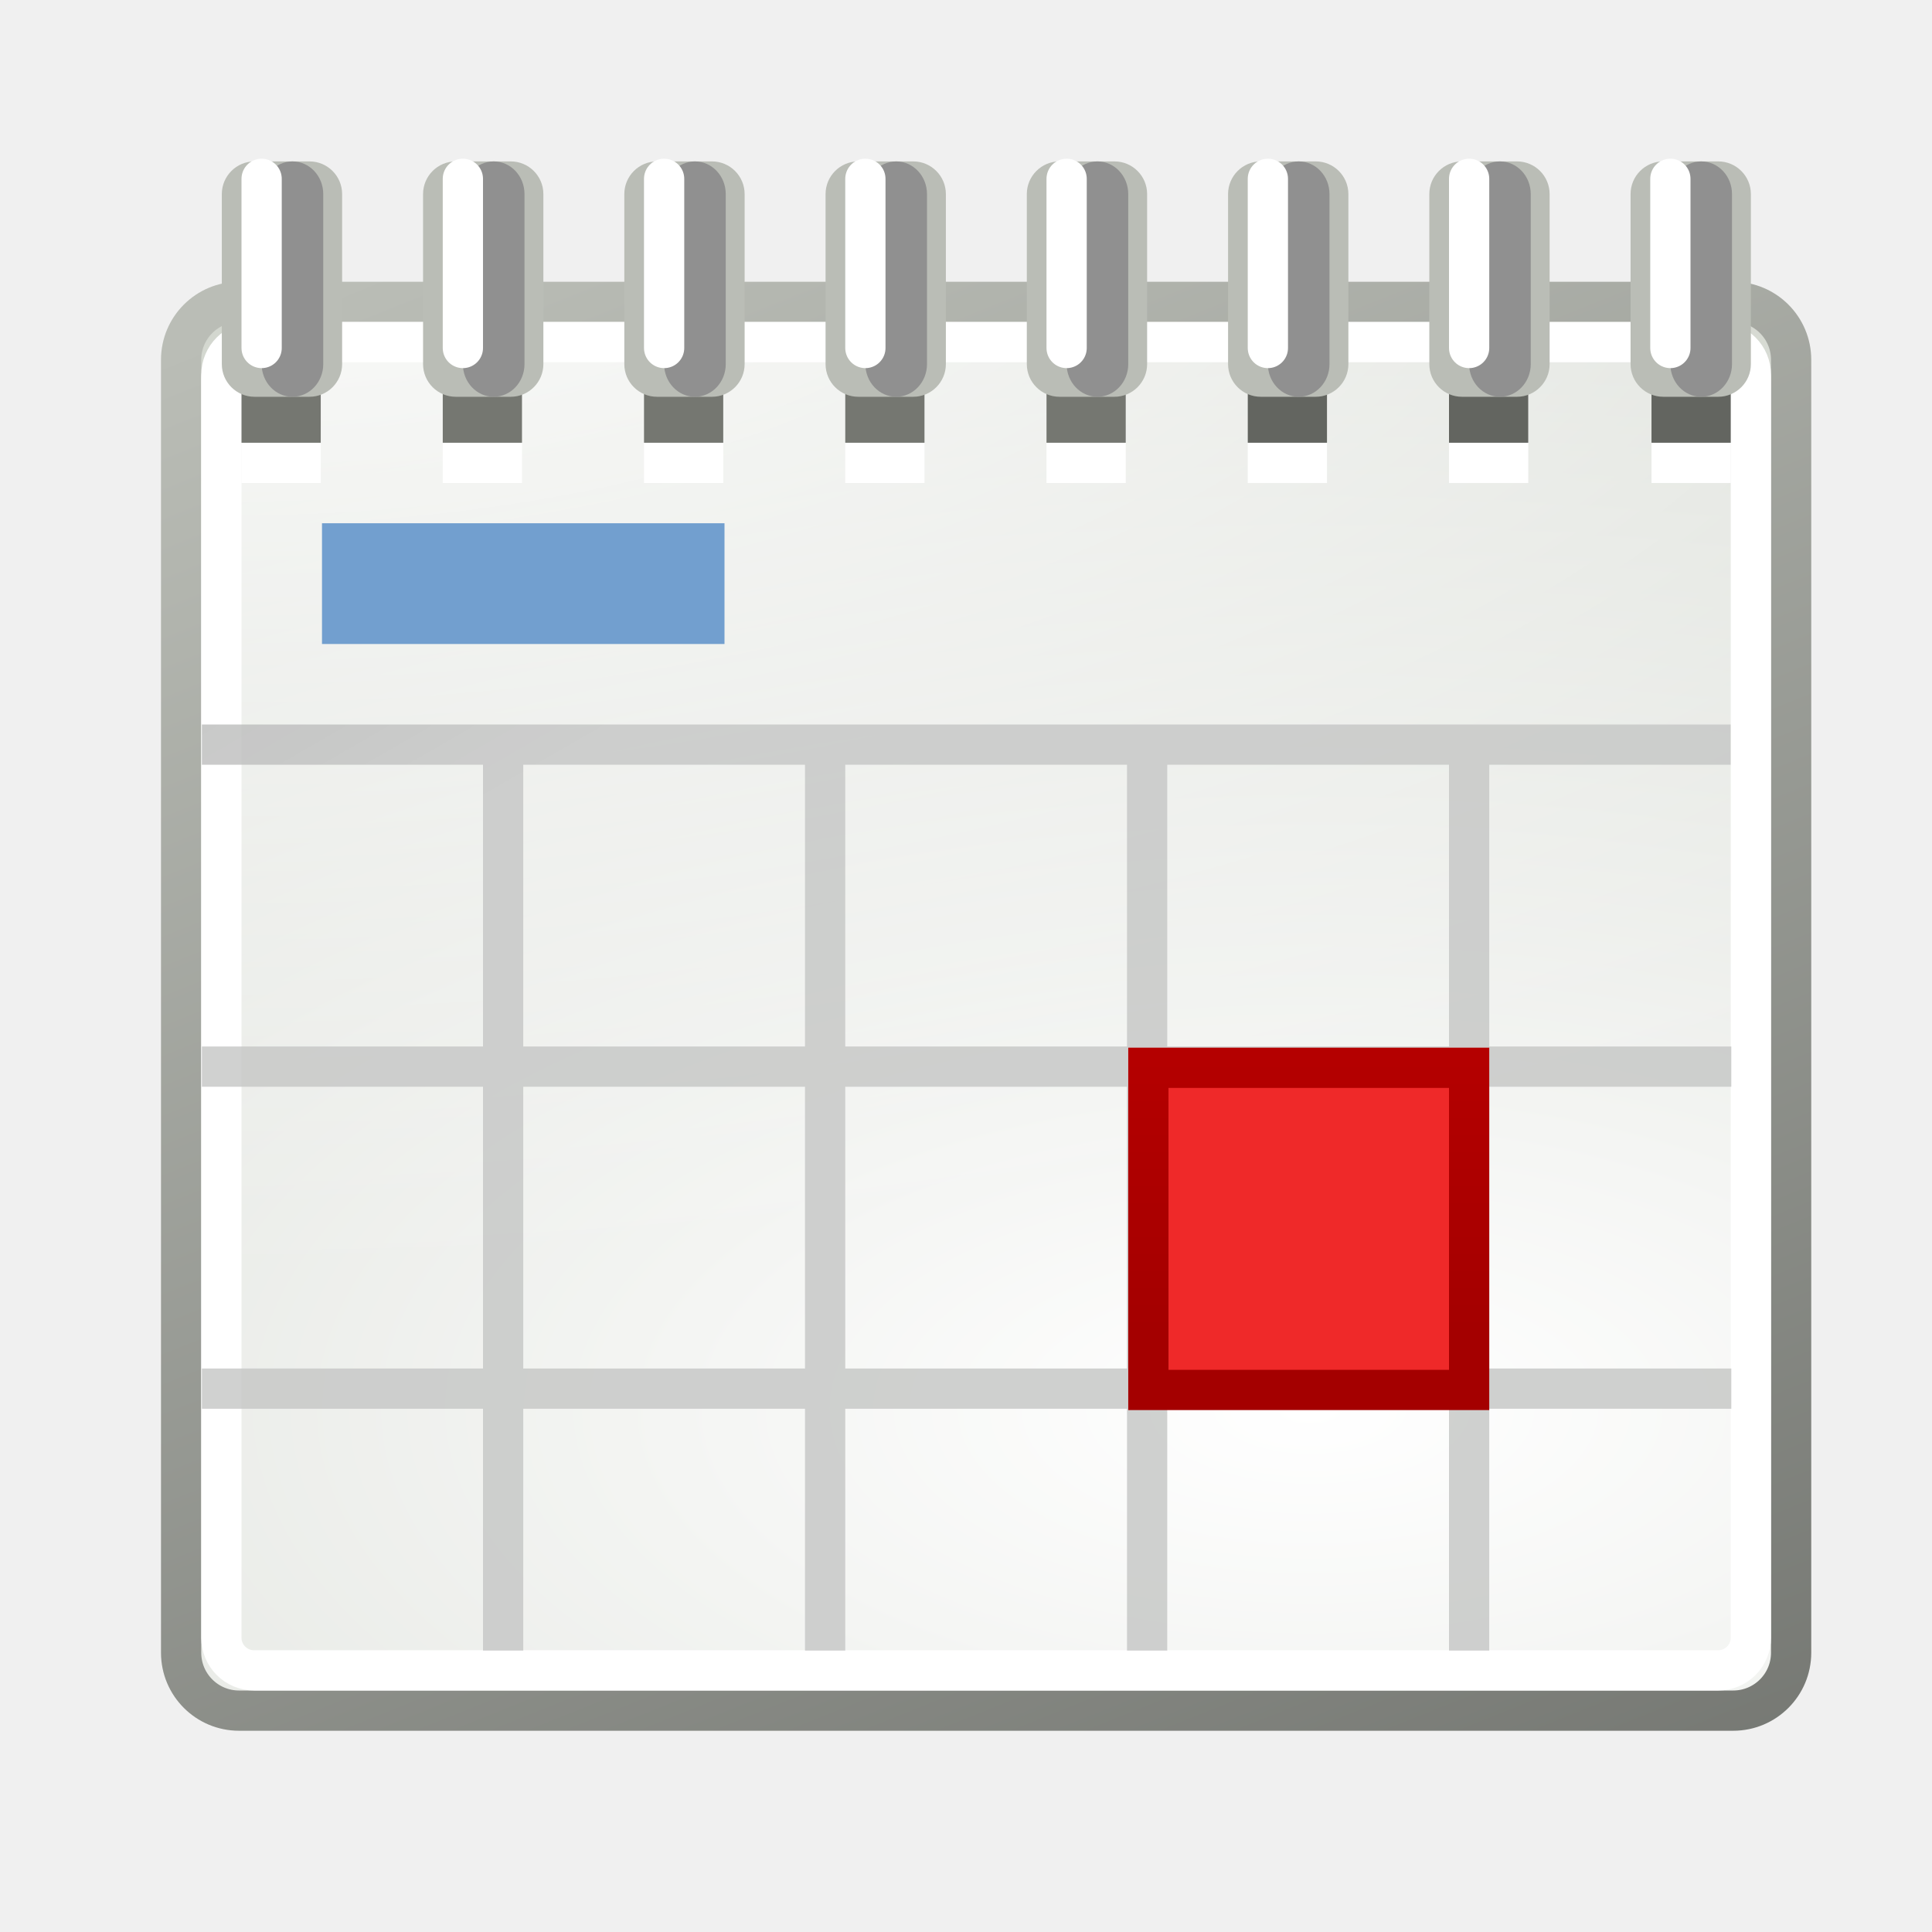
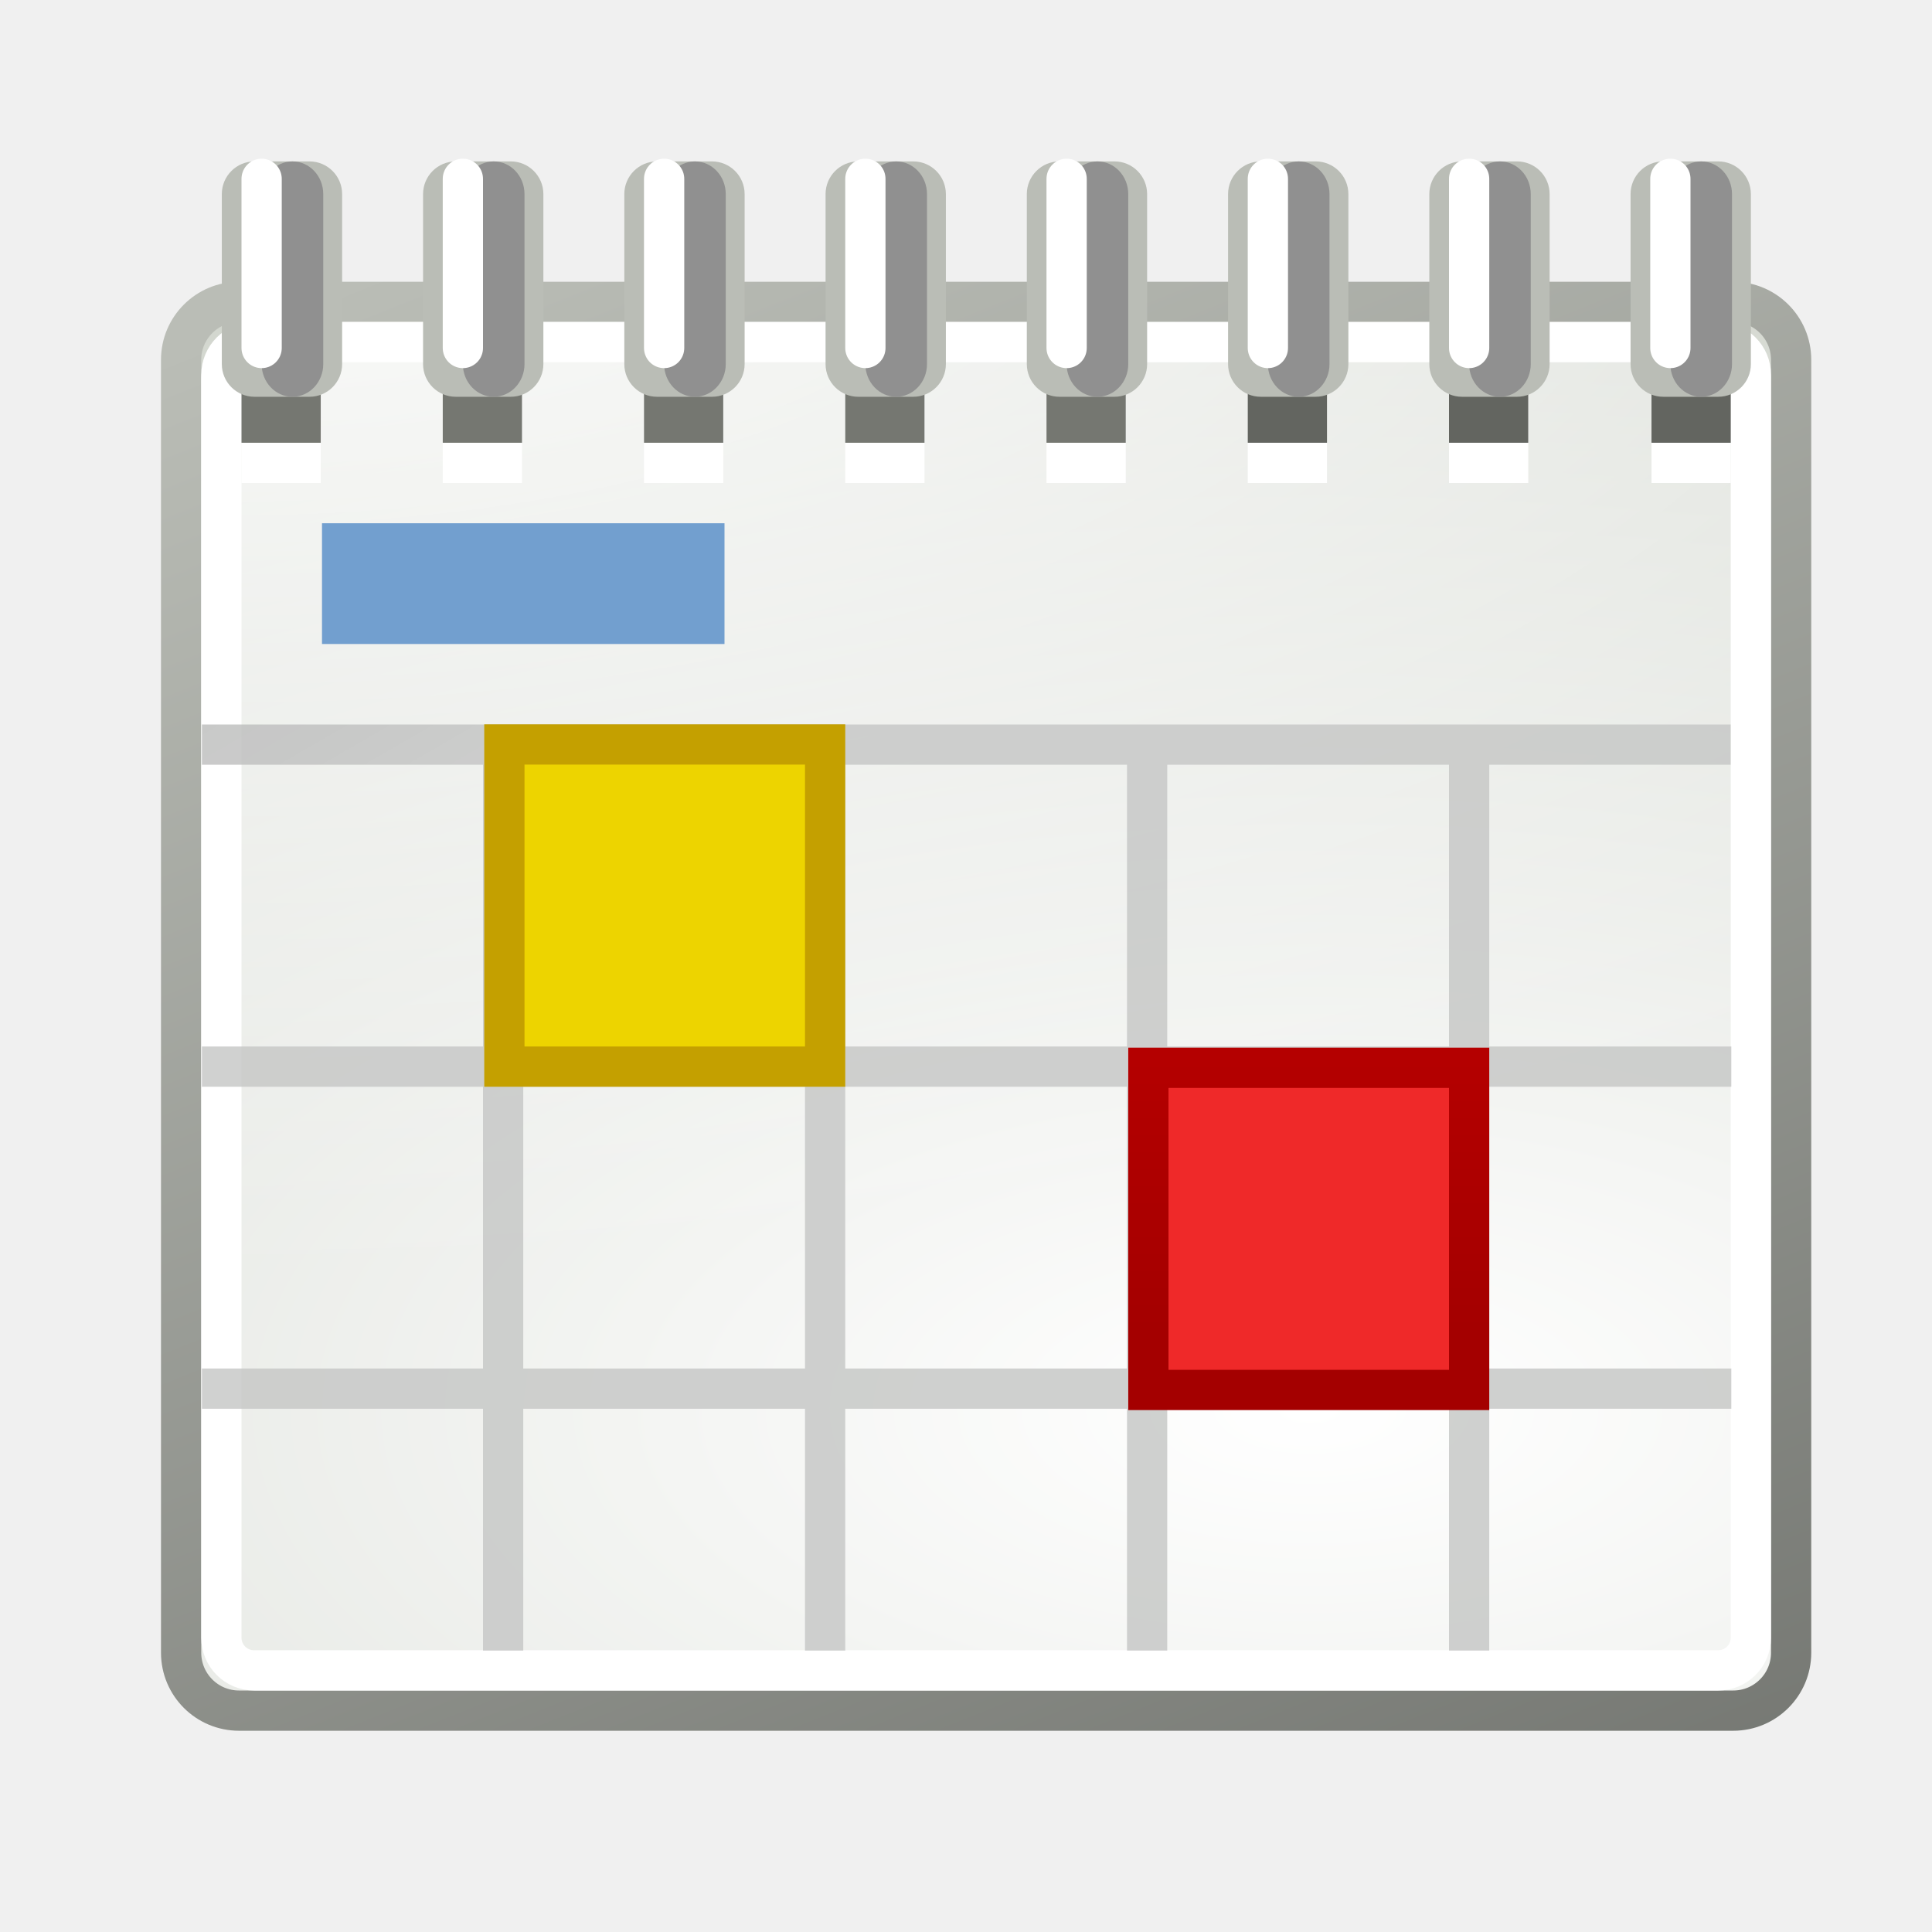
<svg xmlns="http://www.w3.org/2000/svg" xmlns:xlink="http://www.w3.org/1999/xlink" width="48" height="48" id="svg2" version="1.1">
  <defs id="defs4">
    <linearGradient id="linearGradient51768">
      <stop style="stop-color:#a40000;stop-opacity:1;" offset="0" id="stop51770" />
      <stop style="stop-color:#b50000;stop-opacity:1" offset="1" id="stop51772" />
    </linearGradient>
    <linearGradient id="linearGradient51740">
      <stop style="stop-color:#b7b8b7;stop-opacity:1" offset="0" id="stop51742" />
      <stop style="stop-color:#c5c6c5;stop-opacity:1" offset="1" id="stop51744" />
    </linearGradient>
    <linearGradient id="linearGradient3-paper-sheet-orig-08-3-9">
      <stop style="stop-color: rgb(255, 255, 255); stop-opacity: 1;" offset="0" id="stop6-paper-sheet-orig-1-5-7" />
      <stop style="stop-color: rgb(211, 215, 207); stop-opacity: 1;" offset="1" id="stop7-paper-sheet-orig-2-1-9" />
    </linearGradient>
    <linearGradient id="linearGradient10-paper-sheet-orig-3">
      <stop style="stop-color: rgb(85, 87, 83); stop-opacity: 1;" offset="0" id="stop15-paper-sheet-orig-7" />
      <stop style="stop-color: rgb(186, 189, 182); stop-opacity: 1;" offset="1" id="stop16-paper-sheet-orig-8" />
    </linearGradient>
    <linearGradient id="linearGradient4-paper-sheet-orig-7">
      <stop id="stop8-paper-sheet-orig-2" offset="0" style="stop-color: rgb(255, 255, 255); stop-opacity: 1;" />
      <stop id="stop9-paper-sheet-orig-2" offset="1" style="stop-color: rgb(255, 255, 255); stop-opacity: 0;" />
    </linearGradient>
    <linearGradient id="linearGradient12-paper-sheet-orig-2">
      <stop id="stop17-paper-sheet-orig-1" offset="0" style="stop-color: rgb(255, 255, 255); stop-opacity: 1;" />
      <stop id="stop18-paper-sheet-orig-0" offset="1" style="stop-color: rgb(255, 255, 255); stop-opacity: 0;" />
    </linearGradient>
    <radialGradient xlink:href="#linearGradient4-paper-sheet-orig-7" id="radialGradient47615" gradientUnits="userSpaceOnUse" gradientTransform="matrix(3.23437,0,0,1.52429,-8.93747,-6.07875)" cx="4" cy="5.3" fx="4" fy="5.3" r="17" />
    <linearGradient xlink:href="#linearGradient12-paper-sheet-orig-2" id="linearGradient47617" gradientUnits="userSpaceOnUse" x1="-26.754" y1="11.566" x2="-24.75" y2="9.688" />
    <linearGradient xlink:href="#linearGradient10-paper-sheet-orig-3" id="linearGradient47688" x1="32.838" y1="40.759" x2="7.206" y2="-24.814" gradientUnits="userSpaceOnUse" gradientTransform="matrix(0.9756097,0,0,1,1.08537,0)" />
    <linearGradient id="linearGradient3-paper-sheet-orig-08-5">
      <stop style="stop-color: rgb(255, 255, 255); stop-opacity: 1;" offset="0" id="stop6-paper-sheet-orig-1-8" />
      <stop style="stop-color: rgb(211, 215, 207); stop-opacity: 1;" offset="1" id="stop7-paper-sheet-orig-2-7" />
    </linearGradient>
    <linearGradient id="linearGradient4-paper-sheet-orig-7-5">
      <stop id="stop8-paper-sheet-orig-2-9" offset="0" style="stop-color: rgb(255, 255, 255); stop-opacity: 1;" />
      <stop id="stop9-paper-sheet-orig-2-6" offset="1" style="stop-color: rgb(255, 255, 255); stop-opacity: 0;" />
    </linearGradient>
    <radialGradient xlink:href="#linearGradient3-paper-sheet-orig-08-3-9" id="radialGradient48756" cx="32.25" cy="4.667" fx="32.25" fy="4.667" r="21" gradientTransform="matrix(3.031381,0,0,1.416717,-65.21324,-3.611346)" gradientUnits="userSpaceOnUse" />
    <radialGradient r="21" fy="-18.378" fx="23.327" cy="-18.378" cx="23.327" gradientTransform="matrix(2.955596,0,0,1.376239,-62.97041,-3.708165)" gradientUnits="userSpaceOnUse" id="radialGradient48777" xlink:href="#linearGradient4-paper-sheet-orig-7-5" />
    <linearGradient xlink:href="#linearGradient51740" id="linearGradient51746" x1="15.751" y1="9.316" x2="19.463" y2="15.746" gradientUnits="userSpaceOnUse" gradientTransform="translate(0,-32)" />
    <linearGradient xlink:href="#linearGradient51768" id="linearGradient51774" x1="32.674" y1="1.055" x2="32.674" y2="-6.112" gradientUnits="userSpaceOnUse" />
+     <linearGradient xlink:href="#linearGradient51768-7" id="linearGradient51774-5" x1="32.674" y1="1.055" x2="32.674" y2="-6.112" gradientUnits="userSpaceOnUse" />
+     <linearGradient id="linearGradient51768-7">
+       <stop style="stop-color:#a40000;stop-opacity:1;" offset="0" id="stop51770-7" />
+       <stop style="stop-color:#b50000;stop-opacity:1" offset="1" id="stop51772-7" />
+     </linearGradient>
  </defs>
  <g id="layer1" transform="translate(0,32)">
    <rect style="color:#000000;fill:url(#radialGradient48756);fill-opacity:1;fill-rule:nonzero;stroke:url(#linearGradient47688);stroke-width:1;stroke-opacity:1;marker:none;visibility:visible;display:inline;overflow:visible;enable-background:accumulate" id="rect2989" width="40" height="35" x="4.5" y="-24.5" rx="1.438" ry="1.438" />
    <rect style="color:#000000;fill:#eeeeec;fill-opacity:1;fill-rule:nonzero;stroke:#888a85;stroke-width:1;stroke-opacity:1;marker:none;visibility:visible;display:inline;overflow:visible;enable-background:accumulate" id="rect2989-7" width="43" height="35" x="142.5" y="-24.5" rx="0" ry="0" />
    <path style="fill:none;stroke:#888a85;stroke-width:1px;stroke-linecap:butt;stroke-linejoin:miter;stroke-opacity:1" d="m 142.166,-13.5 43.386,0" id="path3002-7" />
    <path style="fill:none;stroke:#888a85;stroke-width:1px;stroke-linecap:butt;stroke-linejoin:miter;stroke-opacity:1" d="m 142.166,-5.5 43.386,0" id="path3002-1-4" />
    <path style="fill:none;stroke:#888a85;stroke-width:1px;stroke-linecap:butt;stroke-linejoin:miter;stroke-opacity:1" d="m 142.166,2.5 43.386,0" id="path3002-1-0-2" />
    <path style="fill:none;stroke:#888a85;stroke-width:1px;stroke-linecap:butt;stroke-linejoin:miter;stroke-opacity:1" d="m 168.489,-13.5 0,24" id="path3002-8-4" />
    <path style="fill:none;stroke:#888a85;stroke-width:1px;stroke-linecap:butt;stroke-linejoin:miter;stroke-opacity:1" d="m 159.5,-13.5 0,24" id="path3002-1-04-0" />
    <path style="fill:none;stroke:#888a85;stroke-width:1px;stroke-linecap:butt;stroke-linejoin:miter;stroke-opacity:1" d="m 151.5,-13.5 0,24" id="path3002-1-0-1-3" />
    <path style="fill:none;stroke:#888a85;stroke-width:1px;stroke-linecap:butt;stroke-linejoin:miter;stroke-opacity:1" d="m 176.5,-13.5 0,24" id="path3002-8-7-7" />
    <rect style="color:#000000;fill:#729fcf;fill-opacity:1;fill-rule:nonzero;stroke:none;stroke-width:1;marker:none;visibility:visible;display:inline;overflow:visible;enable-background:accumulate" id="rect3868-7" width="42" height="3" x="143" y="-24" />
    <rect style="color:#000000;fill:#729fcf;fill-opacity:1;fill-rule:nonzero;stroke:none;stroke-width:1;marker:none;visibility:visible;display:inline;overflow:visible;enable-background:accumulate" id="rect4048-0" width="10" height="3" x="145" y="-19" />
    <path transform="translate(296,50)" d="M 8.531,4 C 7.673,4 7,4.673 7,5.531 l 0,36.938 C 7,43.327 7.673,44 8.531,44 l 30.938,0 C 40.327,44 41,43.327 41,42.469 L 41,17.5 c 0,-1.392 -0.487,-4.299 -2.344,-6.156 l -5,-5 C 31.799,4.487 28.892,4 27.5,4 L 8.531,4 z" id="path84175" style="fill:url(#radialGradient47615);fill-opacity:1;stroke:none;display:inline" />
    <path transform="translate(356,50)" d="M -51.469,4.5 C -52.052,4.5 -52.5,4.948 -52.5,5.531 l 0,36.938 c 0,0.583 0.448,1.031 1.031,1.031 l 30.938,0 c 0.583,0 1.031,-0.448 1.031,-1.031 L -19.5,17.5 c 0,-1.279 -0.48,-4.105 -2.188,-5.812 l -5,-5 C -28.395,4.98 -31.221,4.5 -32.5,4.5 l -18.969,0 z" id="path84177" style="fill:none;stroke:url(#linearGradient47617);stroke-width:1;stroke-miterlimit:4;display:inline" />
    <rect style="color:#000000;fill:url(#radialGradient48777);fill-opacity:1;fill-rule:nonzero;stroke:none;stroke-width:1;marker:none;visibility:visible;display:inline;overflow:visible;enable-background:accumulate" id="rect2989-9" width="39" height="34" x="5" y="-24" rx="1.438" ry="1.438" />
    <rect style="color:#000000;fill:#ffffff;fill-opacity:1;fill-rule:nonzero;stroke:none;stroke-width:1;marker:none;visibility:visible;display:inline;overflow:visible;enable-background:accumulate" id="rect51508-3-8-78" width="1.969" height="3" x="26" y="-23" rx="0" ry="0" />
    <rect style="color:#000000;fill:#ffffff;fill-opacity:1;fill-rule:nonzero;stroke:none;stroke-width:1;marker:none;visibility:visible;display:inline;overflow:visible;enable-background:accumulate" id="rect51508-3-8-7" width="1.969" height="3" x="31" y="-23" rx="0" ry="0" />
    <rect style="color:#000000;fill:#ffffff;fill-opacity:1;fill-rule:nonzero;stroke:none;stroke-width:1;marker:none;visibility:visible;display:inline;overflow:visible;enable-background:accumulate" id="rect51508-3-8" width="1.969" height="3" x="36" y="-23" rx="0" ry="0" />
    <rect style="color:#000000;fill:none;stroke:#ffffff;stroke-width:1;stroke-opacity:1;marker:none;visibility:visible;display:inline;overflow:visible;enable-background:accumulate" id="rect2989-6" width="38" height="33" x="5.5" y="-23.5" rx="0.812" ry="0.812" />
    <path style="font-size:medium;font-style:normal;font-variant:normal;font-weight:normal;font-stretch:normal;text-indent:0;text-align:start;text-decoration:none;line-height:normal;letter-spacing:normal;word-spacing:normal;text-transform:none;direction:ltr;block-progression:tb;writing-mode:lr-tb;text-anchor:start;baseline-shift:baseline;opacity:0.807;color:#000000;fill:url(#linearGradient51746);fill-opacity:1;stroke:none;stroke-width:1px;marker:none;visibility:visible;display:inline;overflow:visible;enable-background:accumulate;font-family:Sans;-inkscape-font-specification:Sans" d="m 5.016,-14 0,1 6.984,0 0,7 -6.984,0 0,1 L 12,-5 l 0,7 -6.984,0 0,1 L 12,3 l 0,6.008 1,0 L 13,3 l 7,0 0,6.008 1,0 L 21,3 l 7,0 0,6.008 1,0 L 29,3 l 7,0 0,6.008 1,0 L 37,3 l 6.014,0 0,-1 L 37,2 l 0,-7 6.014,0 0,-1 L 37,-6 l 0,-7 5.998,0 0,-1 z M 13,-13 l 7,0 0,7 -7,0 z m 8,0 7,0 0,7 -7,0 z m 8,0 7,0 0,7 -7,0 z m -16,8 7,0 0,7 -7,0 z m 8,0 7,0 0,7 -7,0 z m 8,0 7,0 0,7 -7,0 z" id="path3002" />
    <rect style="color:#000000;fill:#eeeeec;fill-opacity:1;stroke:#babdb6;stroke-width:1;stroke-linecap:round;stroke-linejoin:round;stroke-miterlimit:4;stroke-opacity:1;stroke-dasharray:none;stroke-dashoffset:0;marker:none;visibility:visible;display:inline;overflow:visible;enable-background:accumulate" id="rect48858" width="1.989" height="4" x="5.511" y="-146.5" rx="0.812" ry="0.812" />
    <rect style="color:#000000;fill:#eeeeec;fill-opacity:1;stroke:#babdb6;stroke-width:1;stroke-linecap:round;stroke-linejoin:round;stroke-miterlimit:4;stroke-opacity:1;stroke-dasharray:none;stroke-dashoffset:0;marker:none;visibility:visible;display:inline;overflow:visible;enable-background:accumulate" id="rect48858-0" width="1.989" height="4" x="9.482" y="-146.5" rx="0.812" ry="0.812" />
    <rect style="color:#000000;fill:#eeeeec;fill-opacity:1;stroke:#babdb6;stroke-width:1;stroke-linecap:round;stroke-linejoin:round;stroke-miterlimit:4;stroke-opacity:1;stroke-dasharray:none;stroke-dashoffset:0;marker:none;visibility:visible;display:inline;overflow:visible;enable-background:accumulate" id="rect48858-6" width="1.989" height="4" x="13.5" y="-146.5" rx="0.812" ry="0.812" />
    <rect style="color:#000000;fill:#eeeeec;fill-opacity:1;stroke:#babdb6;stroke-width:1;stroke-linecap:round;stroke-linejoin:round;stroke-miterlimit:4;stroke-opacity:1;stroke-dasharray:none;stroke-dashoffset:0;marker:none;visibility:visible;display:inline;overflow:visible;enable-background:accumulate" id="rect48858-0-4" width="1.989" height="4" x="17.471" y="-146.5" rx="0.812" ry="0.812" />
    <rect style="color:#000000;fill:#eeeeec;fill-opacity:1;stroke:#babdb6;stroke-width:1;stroke-linecap:round;stroke-linejoin:round;stroke-miterlimit:4;stroke-opacity:1;stroke-dasharray:none;stroke-dashoffset:0;marker:none;visibility:visible;display:inline;overflow:visible;enable-background:accumulate" id="rect48858-6-5" width="1.989" height="4" x="21.511" y="-146.5" rx="0.812" ry="0.812" />
    <rect style="color:#000000;fill:#eeeeec;fill-opacity:1;stroke:#babdb6;stroke-width:1;stroke-linecap:round;stroke-linejoin:round;stroke-miterlimit:4;stroke-opacity:1;stroke-dasharray:none;stroke-dashoffset:0;marker:none;visibility:visible;display:inline;overflow:visible;enable-background:accumulate" id="rect48858-0-4-7" width="1.989" height="4" x="25.482" y="-146.5" rx="0.812" ry="0.812" />
    <rect style="color:#000000;fill:#eeeeec;fill-opacity:1;stroke:#babdb6;stroke-width:1;stroke-linecap:round;stroke-linejoin:round;stroke-miterlimit:4;stroke-opacity:1;stroke-dasharray:none;stroke-dashoffset:0;marker:none;visibility:visible;display:inline;overflow:visible;enable-background:accumulate" id="rect48858-6-5-7" width="1.989" height="4" x="29.5" y="-146.5" rx="0.812" ry="0.812" />
    <rect style="color:#000000;fill:#eeeeec;fill-opacity:1;stroke:#babdb6;stroke-width:1;stroke-linecap:round;stroke-linejoin:round;stroke-miterlimit:4;stroke-opacity:1;stroke-dasharray:none;stroke-dashoffset:0;marker:none;visibility:visible;display:inline;overflow:visible;enable-background:accumulate" id="rect48858-0-4-7-8" width="1.989" height="4" x="33.471" y="-146.5" rx="0.812" ry="0.812" />
    <rect style="color:#000000;fill:#eeeeec;fill-opacity:1;stroke:#babdb6;stroke-width:1;stroke-linecap:round;stroke-linejoin:round;stroke-miterlimit:4;stroke-opacity:1;stroke-dasharray:none;stroke-dashoffset:0;marker:none;visibility:visible;display:inline;overflow:visible;enable-background:accumulate" id="rect48858-6-5-3" width="1.989" height="4" x="37.511" y="-146.5" rx="0.812" ry="0.812" />
    <rect style="color:#000000;fill:#ffffff;fill-opacity:1;fill-rule:nonzero;stroke:none;stroke-width:1;marker:none;visibility:visible;display:inline;overflow:visible;enable-background:accumulate" id="rect51508-3" width="1.969" height="3" x="41.031" y="-23" rx="0" ry="0" />
    <rect style="color:#000000;fill:#636560;fill-opacity:1;fill-rule:nonzero;stroke:none;stroke-width:1;marker:none;visibility:visible;display:inline;overflow:visible;enable-background:accumulate" id="rect51508" width="1.969" height="2" x="41.031" y="-23" rx="0" ry="0" />
    <rect style="color:#000000;fill:#babdb6;fill-opacity:1;stroke:none;stroke-width:1;marker:none;visibility:visible;display:inline;overflow:visible;enable-background:accumulate" id="rect48858-6-5-3-1" width="2.989" height="5.848" x="40.511" y="-27.99" rx="0.812" ry="0.812" />
-     <path style="color:#000000;fill:#ffffff;fill-opacity:1;fill-rule:nonzero;stroke:none;stroke-width:1;marker:none;visibility:visible;display:inline;overflow:visible;enable-background:accumulate" id="path49027" d="m 7.219,6.688 a 0.555,0.453 0 1 1 -1.109,0 0.555,0.453 0 1 1 1.109,0 z" transform="matrix(0.9014085,0,0,1.103448,0.4929577,-152.8793)" />
-     <path style="color:#000000;fill:#ffffff;fill-opacity:1;fill-rule:nonzero;stroke:none;stroke-width:1;marker:none;visibility:visible;display:inline;overflow:visible;enable-background:accumulate" id="path49027-9" d="m 7.219,6.688 a 0.555,0.453 0 1 1 -1.109,0 0.555,0.453 0 1 1 1.109,0 z" transform="matrix(0.9014085,0,0,1.103448,4.492958,-152.8793)" />
-     <path style="color:#000000;fill:#ffffff;fill-opacity:1;fill-rule:nonzero;stroke:none;stroke-width:1;marker:none;visibility:visible;display:inline;overflow:visible;enable-background:accumulate" id="path49027-2" d="m 7.219,6.688 a 0.555,0.453 0 1 1 -1.109,0 0.555,0.453 0 1 1 1.109,0 z" transform="matrix(0.9014085,0,0,1.103448,8.492958,-152.8793)" />
-     <path style="color:#000000;fill:#ffffff;fill-opacity:1;fill-rule:nonzero;stroke:none;stroke-width:1;marker:none;visibility:visible;display:inline;overflow:visible;enable-background:accumulate" id="path49027-9-1" d="m 7.219,6.688 a 0.555,0.453 0 1 1 -1.109,0 0.555,0.453 0 1 1 1.109,0 z" transform="matrix(0.9014085,0,0,1.103448,12.49296,-152.8793)" />
-     <path style="color:#000000;fill:#ffffff;fill-opacity:1;fill-rule:nonzero;stroke:none;stroke-width:1;marker:none;visibility:visible;display:inline;overflow:visible;enable-background:accumulate" id="path49027-2-9" d="m 7.219,6.688 a 0.555,0.453 0 1 1 -1.109,0 0.555,0.453 0 1 1 1.109,0 z" transform="matrix(0.9014085,0,0,1.103448,16.49296,-152.8793)" />
-     <path style="color:#000000;fill:#ffffff;fill-opacity:1;fill-rule:nonzero;stroke:none;stroke-width:1;marker:none;visibility:visible;display:inline;overflow:visible;enable-background:accumulate" id="path49027-9-1-6" d="m 7.219,6.688 a 0.555,0.453 0 1 1 -1.109,0 0.555,0.453 0 1 1 1.109,0 z" transform="matrix(0.9014085,0,0,1.103448,20.49296,-152.8793)" />
-     <path style="color:#000000;fill:#ffffff;fill-opacity:1;fill-rule:nonzero;stroke:none;stroke-width:1;marker:none;visibility:visible;display:inline;overflow:visible;enable-background:accumulate" id="path49027-2-9-3" d="m 7.219,6.688 a 0.555,0.453 0 1 1 -1.109,0 0.555,0.453 0 1 1 1.109,0 z" transform="matrix(0.9014085,0,0,1.103448,24.49296,-152.8793)" />
-     <path style="color:#000000;fill:#ffffff;fill-opacity:1;fill-rule:nonzero;stroke:none;stroke-width:1;marker:none;visibility:visible;display:inline;overflow:visible;enable-background:accumulate" id="path49027-9-1-6-4" d="m 7.219,6.688 a 0.555,0.453 0 1 1 -1.109,0 0.555,0.453 0 1 1 1.109,0 z" transform="matrix(0.9014085,0,0,1.103448,28.49296,-152.8793)" />
-     <path style="color:#000000;fill:#ffffff;fill-opacity:1;fill-rule:nonzero;stroke:none;stroke-width:1;marker:none;visibility:visible;display:inline;overflow:visible;enable-background:accumulate" id="path49027-2-9-2" d="m 7.219,6.688 a 0.555,0.453 0 1 1 -1.109,0 0.555,0.453 0 1 1 1.109,0 z" transform="matrix(0.9014085,0,0,1.103448,30.49296,-152.8793)" />
-     <path style="color:#000000;fill:#ffffff;fill-opacity:1;fill-rule:nonzero;stroke:none;stroke-width:1;marker:none;visibility:visible;display:inline;overflow:visible;enable-background:accumulate" id="path49027-2-9-0" d="m 7.219,6.688 a 0.555,0.453 0 1 1 -1.109,0 0.555,0.453 0 1 1 1.109,0 z" transform="matrix(0.9014085,0,0,1.103448,32.49296,-152.8793)" />
+     <path style="color:#000000;fill:#ffffff;fill-opacity:1;fill-rule:nonzero;stroke:none;stroke-width:1;marker:none;visibility:visible;display:inline;overflow:visible;enable-background:accumulate" id="path49027" d="m 7.219,6.688 c 0,0.25 -0.248,0.453 -0.555,0.453 -0.306,0 -0.555,-0.203 -0.555,-0.453 0,-0.25 0.248,-0.453 0.555,-0.453 0.306,0 0.555,0.203 0.555,0.453 z" transform="matrix(0.9014085,0,0,1.103448,0.4929577,-152.8793)" />
+     <path style="color:#000000;fill:#ffffff;fill-opacity:1;fill-rule:nonzero;stroke:none;stroke-width:1;marker:none;visibility:visible;display:inline;overflow:visible;enable-background:accumulate" id="path49027-9" d="m 7.219,6.688 c 0,0.25 -0.248,0.453 -0.555,0.453 -0.306,0 -0.555,-0.203 -0.555,-0.453 0,-0.25 0.248,-0.453 0.555,-0.453 0.306,0 0.555,0.203 0.555,0.453 z" transform="matrix(0.9014085,0,0,1.103448,4.492958,-152.8793)" />
+     <path style="color:#000000;fill:#ffffff;fill-opacity:1;fill-rule:nonzero;stroke:none;stroke-width:1;marker:none;visibility:visible;display:inline;overflow:visible;enable-background:accumulate" id="path49027-2" d="m 7.219,6.688 c 0,0.25 -0.248,0.453 -0.555,0.453 -0.306,0 -0.555,-0.203 -0.555,-0.453 0,-0.25 0.248,-0.453 0.555,-0.453 0.306,0 0.555,0.203 0.555,0.453 z" transform="matrix(0.9014085,0,0,1.103448,8.492958,-152.8793)" />
+     <path style="color:#000000;fill:#ffffff;fill-opacity:1;fill-rule:nonzero;stroke:none;stroke-width:1;marker:none;visibility:visible;display:inline;overflow:visible;enable-background:accumulate" id="path49027-9-1" d="m 7.219,6.688 c 0,0.25 -0.248,0.453 -0.555,0.453 -0.306,0 -0.555,-0.203 -0.555,-0.453 0,-0.25 0.248,-0.453 0.555,-0.453 0.306,0 0.555,0.203 0.555,0.453 z" transform="matrix(0.9014085,0,0,1.103448,12.49296,-152.8793)" />
+     <path style="color:#000000;fill:#ffffff;fill-opacity:1;fill-rule:nonzero;stroke:none;stroke-width:1;marker:none;visibility:visible;display:inline;overflow:visible;enable-background:accumulate" id="path49027-2-9" d="m 7.219,6.688 c 0,0.25 -0.248,0.453 -0.555,0.453 -0.306,0 -0.555,-0.203 -0.555,-0.453 0,-0.25 0.248,-0.453 0.555,-0.453 0.306,0 0.555,0.203 0.555,0.453 z" transform="matrix(0.9014085,0,0,1.103448,16.49296,-152.8793)" />
+     <path style="color:#000000;fill:#ffffff;fill-opacity:1;fill-rule:nonzero;stroke:none;stroke-width:1;marker:none;visibility:visible;display:inline;overflow:visible;enable-background:accumulate" id="path49027-9-1-6" d="m 7.219,6.688 c 0,0.25 -0.248,0.453 -0.555,0.453 -0.306,0 -0.555,-0.203 -0.555,-0.453 0,-0.25 0.248,-0.453 0.555,-0.453 0.306,0 0.555,0.203 0.555,0.453 z" transform="matrix(0.9014085,0,0,1.103448,20.49296,-152.8793)" />
+     <path style="color:#000000;fill:#ffffff;fill-opacity:1;fill-rule:nonzero;stroke:none;stroke-width:1;marker:none;visibility:visible;display:inline;overflow:visible;enable-background:accumulate" id="path49027-2-9-3" d="m 7.219,6.688 c 0,0.25 -0.248,0.453 -0.555,0.453 -0.306,0 -0.555,-0.203 -0.555,-0.453 0,-0.25 0.248,-0.453 0.555,-0.453 0.306,0 0.555,0.203 0.555,0.453 z" transform="matrix(0.9014085,0,0,1.103448,24.49296,-152.8793)" />
+     <path style="color:#000000;fill:#ffffff;fill-opacity:1;fill-rule:nonzero;stroke:none;stroke-width:1;marker:none;visibility:visible;display:inline;overflow:visible;enable-background:accumulate" id="path49027-9-1-6-4" d="m 7.219,6.688 c 0,0.25 -0.248,0.453 -0.555,0.453 -0.306,0 -0.555,-0.203 -0.555,-0.453 0,-0.25 0.248,-0.453 0.555,-0.453 0.306,0 0.555,0.203 0.555,0.453 z" transform="matrix(0.9014085,0,0,1.103448,28.49296,-152.8793)" />
+     <path style="color:#000000;fill:#ffffff;fill-opacity:1;fill-rule:nonzero;stroke:none;stroke-width:1;marker:none;visibility:visible;display:inline;overflow:visible;enable-background:accumulate" id="path49027-2-9-2" d="m 7.219,6.688 c 0,0.25 -0.248,0.453 -0.555,0.453 -0.306,0 -0.555,-0.203 -0.555,-0.453 0,-0.25 0.248,-0.453 0.555,-0.453 0.306,0 0.555,0.203 0.555,0.453 z" transform="matrix(0.9014085,0,0,1.103448,30.49296,-152.8793)" />
+     <path style="color:#000000;fill:#ffffff;fill-opacity:1;fill-rule:nonzero;stroke:none;stroke-width:1;marker:none;visibility:visible;display:inline;overflow:visible;enable-background:accumulate" id="path49027-2-9-0" d="m 7.219,6.688 c 0,0.25 -0.248,0.453 -0.555,0.453 -0.306,0 -0.555,-0.203 -0.555,-0.453 0,-0.25 0.248,-0.453 0.555,-0.453 0.306,0 0.555,0.203 0.555,0.453 z" transform="matrix(0.9014085,0,0,1.103448,32.49296,-152.8793)" />
    <rect style="color:#000000;fill:#ef2929;fill-opacity:1;fill-rule:nonzero;stroke:url(#linearGradient51774);stroke-width:1;stroke-opacity:1;marker:none;visibility:visible;display:inline;overflow:visible;enable-background:accumulate" id="rect49155" width="7.969" height="8.004" x="28.531" y="-5.471" />
    <rect style="color:#000000;fill:#ffffff;fill-opacity:1;fill-rule:nonzero;stroke:none;stroke-width:1;marker:none;visibility:visible;display:inline;overflow:visible;enable-background:accumulate" id="rect51508-3-8-7-4-6" width="1.969" height="3" x="11" y="-23" rx="0" ry="0" />
    <rect style="color:#000000;fill:#ffffff;fill-opacity:1;fill-rule:nonzero;stroke:none;stroke-width:1;marker:none;visibility:visible;display:inline;overflow:visible;enable-background:accumulate" id="rect51508-3-8-78-0" width="1.969" height="3" x="16" y="-23" rx="0" ry="0" />
    <rect style="color:#000000;fill:#ffffff;fill-opacity:1;fill-rule:nonzero;stroke:none;stroke-width:1;marker:none;visibility:visible;display:inline;overflow:visible;enable-background:accumulate" id="rect51508-3-8-7-4" width="1.969" height="3" x="21" y="-23" rx="0" ry="0" />
    <rect style="color:#000000;fill:#909090;fill-opacity:1;stroke:none;stroke-width:1;marker:none;visibility:visible;display:inline;overflow:visible;enable-background:accumulate" id="rect48858-6-5-3-1-5" width="1.531" height="5.848" x="41.5" y="-27.99" rx="0.812" ry="0.812" />
    <path style="fill:none;stroke:#ffffff;stroke-width:1px;stroke-linecap:round;stroke-linejoin:miter;stroke-opacity:1" d="m 41.5,-27.557 0,4.203" id="path51330" />
    <rect style="color:#000000;fill:#636560;fill-opacity:1;fill-rule:nonzero;stroke:none;stroke-width:1;marker:none;visibility:visible;display:inline;overflow:visible;enable-background:accumulate" id="rect51508-37" width="1.969" height="2" x="36" y="-23" rx="0" ry="0" />
    <rect style="color:#000000;fill:#babdb6;fill-opacity:1;stroke:none;stroke-width:1;marker:none;visibility:visible;display:inline;overflow:visible;enable-background:accumulate" id="rect48858-6-5-3-1-3" width="2.989" height="5.848" x="35.511" y="-27.99" rx="0.812" ry="0.812" />
    <rect style="color:#000000;fill:#909090;fill-opacity:1;stroke:none;stroke-width:1;marker:none;visibility:visible;display:inline;overflow:visible;enable-background:accumulate" id="rect48858-6-5-3-1-5-3" width="1.531" height="5.848" x="36.5" y="-27.99" rx="0.812" ry="0.812" />
    <path style="fill:none;stroke:#ffffff;stroke-width:1px;stroke-linecap:round;stroke-linejoin:miter;stroke-opacity:1" d="m 36.5,-27.557 0,4.203" id="path51330-2" />
    <rect style="color:#000000;fill:#636560;fill-opacity:1;fill-rule:nonzero;stroke:none;stroke-width:1;marker:none;visibility:visible;display:inline;overflow:visible;enable-background:accumulate" id="rect51508-37-4" width="1.969" height="2" x="31" y="-23" rx="0" ry="0" />
    <rect style="color:#000000;fill:#babdb6;fill-opacity:1;stroke:none;stroke-width:1;marker:none;visibility:visible;display:inline;overflow:visible;enable-background:accumulate" id="rect48858-6-5-3-1-7" width="2.989" height="5.848" x="30.511" y="-27.99" rx="0.812" ry="0.812" />
    <rect style="color:#000000;fill:#909090;fill-opacity:1;stroke:none;stroke-width:1;marker:none;visibility:visible;display:inline;overflow:visible;enable-background:accumulate" id="rect48858-6-5-3-1-5-36" width="1.531" height="5.848" x="31.5" y="-27.99" rx="0.812" ry="0.812" />
    <path style="fill:none;stroke:#ffffff;stroke-width:1px;stroke-linecap:round;stroke-linejoin:miter;stroke-opacity:1" d="m 31.5,-27.557 0,4.203" id="path51330-0" />
    <rect style="color:#000000;fill:#757771;fill-opacity:1;fill-rule:nonzero;stroke:none;stroke-width:1;marker:none;visibility:visible;display:inline;overflow:visible;enable-background:accumulate" id="rect51508-37-0" width="1.969" height="2" x="26" y="-23" rx="0" ry="0" />
    <rect style="color:#000000;fill:#babdb6;fill-opacity:1;stroke:none;stroke-width:1;marker:none;visibility:visible;display:inline;overflow:visible;enable-background:accumulate" id="rect48858-6-5-3-1-3-4" width="2.989" height="5.848" x="25.511" y="-27.99" rx="0.812" ry="0.812" />
    <rect style="color:#000000;fill:#909090;fill-opacity:1;stroke:none;stroke-width:1;marker:none;visibility:visible;display:inline;overflow:visible;enable-background:accumulate" id="rect48858-6-5-3-1-5-3-7" width="1.531" height="5.848" x="26.5" y="-27.99" rx="0.812" ry="0.812" />
    <path style="fill:none;stroke:#ffffff;stroke-width:1px;stroke-linecap:round;stroke-linejoin:miter;stroke-opacity:1" d="m 26.5,-27.557 0,4.203" id="path51330-2-9" />
    <rect style="color:#000000;fill:#757771;fill-opacity:1;fill-rule:nonzero;stroke:none;stroke-width:1;marker:none;visibility:visible;display:inline;overflow:visible;enable-background:accumulate" id="rect51508-37-4-9" width="1.969" height="2" x="21" y="-23" rx="0" ry="0" />
    <rect style="color:#000000;fill:#babdb6;fill-opacity:1;stroke:none;stroke-width:1;marker:none;visibility:visible;display:inline;overflow:visible;enable-background:accumulate" id="rect48858-6-5-3-1-7-3" width="2.989" height="5.848" x="20.511" y="-27.99" rx="0.812" ry="0.812" />
    <rect style="color:#000000;fill:#909090;fill-opacity:1;stroke:none;stroke-width:1;marker:none;visibility:visible;display:inline;overflow:visible;enable-background:accumulate" id="rect48858-6-5-3-1-5-36-5" width="1.531" height="5.848" x="21.5" y="-27.99" rx="0.812" ry="0.812" />
    <path style="fill:none;stroke:#ffffff;stroke-width:1px;stroke-linecap:round;stroke-linejoin:miter;stroke-opacity:1" d="m 21.5,-27.557 0,4.203" id="path51330-0-3" />
    <rect style="color:#000000;fill:#757771;fill-opacity:1;fill-rule:nonzero;stroke:none;stroke-width:1;marker:none;visibility:visible;display:inline;overflow:visible;enable-background:accumulate" id="rect51508-37-0-4" width="1.969" height="2" x="16" y="-23" rx="0" ry="0" />
    <rect style="color:#000000;fill:#babdb6;fill-opacity:1;stroke:none;stroke-width:1;marker:none;visibility:visible;display:inline;overflow:visible;enable-background:accumulate" id="rect48858-6-5-3-1-3-4-3" width="2.989" height="5.848" x="15.511" y="-27.99" rx="0.812" ry="0.812" />
    <rect style="color:#000000;fill:#909090;fill-opacity:1;stroke:none;stroke-width:1;marker:none;visibility:visible;display:inline;overflow:visible;enable-background:accumulate" id="rect48858-6-5-3-1-5-3-7-0" width="1.531" height="5.848" x="16.5" y="-27.99" rx="0.812" ry="0.812" />
    <path style="fill:none;stroke:#ffffff;stroke-width:1px;stroke-linecap:round;stroke-linejoin:miter;stroke-opacity:1" d="m 16.5,-27.557 0,4.203" id="path51330-2-9-7" />
    <rect style="color:#000000;fill:#757771;fill-opacity:1;fill-rule:nonzero;stroke:none;stroke-width:1;marker:none;visibility:visible;display:inline;overflow:visible;enable-background:accumulate" id="rect51508-37-4-9-6" width="1.969" height="2" x="11" y="-23" rx="0" ry="0" />
    <rect style="color:#000000;fill:#babdb6;fill-opacity:1;stroke:none;stroke-width:1;marker:none;visibility:visible;display:inline;overflow:visible;enable-background:accumulate" id="rect48858-6-5-3-1-3-4-3-1" width="2.989" height="5.848" x="10.511" y="-27.99" rx="0.812" ry="0.812" />
    <rect style="color:#000000;fill:#909090;fill-opacity:1;stroke:none;stroke-width:1;marker:none;visibility:visible;display:inline;overflow:visible;enable-background:accumulate" id="rect48858-6-5-3-1-5-3-7-0-4" width="1.531" height="5.848" x="11.5" y="-27.99" rx="0.812" ry="0.812" />
    <path style="fill:none;stroke:#ffffff;stroke-width:1px;stroke-linecap:round;stroke-linejoin:miter;stroke-opacity:1" d="m 11.5,-27.557 0,4.203" id="path51330-2-9-7-2" />
    <rect style="color:#000000;fill:#ffffff;fill-opacity:1;fill-rule:nonzero;stroke:none;stroke-width:1;marker:none;visibility:visible;display:inline;overflow:visible;enable-background:accumulate" id="rect51508-3-8-7-4-6-1" width="1.969" height="3" x="6" y="-23" rx="0" ry="0" />
    <rect style="color:#000000;fill:#757771;fill-opacity:1;fill-rule:nonzero;stroke:none;stroke-width:1;marker:none;visibility:visible;display:inline;overflow:visible;enable-background:accumulate" id="rect51508-37-4-9-6-9" width="1.969" height="2" x="6" y="-23" rx="0" ry="0" />
    <rect style="color:#000000;fill:#babdb6;fill-opacity:1;stroke:none;stroke-width:1;marker:none;visibility:visible;display:inline;overflow:visible;enable-background:accumulate" id="rect48858-6-5-3-1-3-4-3-1-9" width="2.989" height="5.848" x="5.511" y="-27.99" rx="0.812" ry="0.812" />
    <rect style="color:#000000;fill:#909090;fill-opacity:1;stroke:none;stroke-width:1;marker:none;visibility:visible;display:inline;overflow:visible;enable-background:accumulate" id="rect48858-6-5-3-1-5-3-7-0-4-9" width="1.531" height="5.848" x="6.5" y="-27.99" rx="0.812" ry="0.812" />
    <path style="fill:none;stroke:#ffffff;stroke-width:1px;stroke-linecap:round;stroke-linejoin:miter;stroke-opacity:1" d="m 6.5,-27.557 0,4.203" id="path51330-2-9-7-2-8" />
    <path style="fill:none;stroke:#c0c1c0;stroke-width:1px;stroke-linecap:butt;stroke-linejoin:miter;stroke-opacity:1" d="m 4.5,66.5 39.5,0" id="path3002-6" />
    <path style="fill:none;stroke:#c0c1c0;stroke-width:1px;stroke-linecap:butt;stroke-linejoin:miter;stroke-opacity:1" d="m 4.716,74.5 38.79,0" id="path3002-1-47" />
    <path style="fill:none;stroke:#c0c1c0;stroke-width:1px;stroke-linecap:butt;stroke-linejoin:miter;stroke-opacity:1" d="m 4.716,82.5 38.79,0" id="path3002-1-0-3" />
    <path style="fill:none;stroke:#c0c1c0;stroke-width:1px;stroke-linecap:butt;stroke-linejoin:miter;stroke-opacity:1" d="m 28.489,66.5 0,23.125" id="path3002-8-0" />
    <path style="fill:none;stroke:#c0c1c0;stroke-width:1px;stroke-linecap:butt;stroke-linejoin:miter;stroke-opacity:1" d="m 20.5,66.5 0,23.125" id="path3002-1-04-9" />
    <path style="fill:none;stroke:#c0c1c0;stroke-width:1px;stroke-linecap:butt;stroke-linejoin:miter;stroke-opacity:1" d="m 12.5,66.5 0,23.125" id="path3002-1-0-1-5" />
    <path style="fill:none;stroke:#c0c1c0;stroke-width:1px;stroke-linecap:butt;stroke-linejoin:miter;stroke-opacity:1" d="m 36.5,66.5 0,23.125" id="path3002-8-7-9" />
    <rect style="color:#000000;fill:#729fcf;fill-opacity:1;fill-rule:nonzero;stroke:none;stroke-width:1;marker:none;visibility:visible;display:inline;overflow:visible;enable-background:accumulate" id="rect52010" width="10" height="3" x="8" y="-19" />
+     <rect style="color:#000000;fill:#edd400;fill-opacity:1;fill-rule:nonzero;stroke:#c4a000;stroke-width:1;stroke-opacity:1;marker:none;visibility:visible;display:inline;overflow:visible;enable-background:accumulate" id="rect49155-4" width="7.969" height="8.004" x="12.531" y="-13.504" />
  </g>
</svg>
